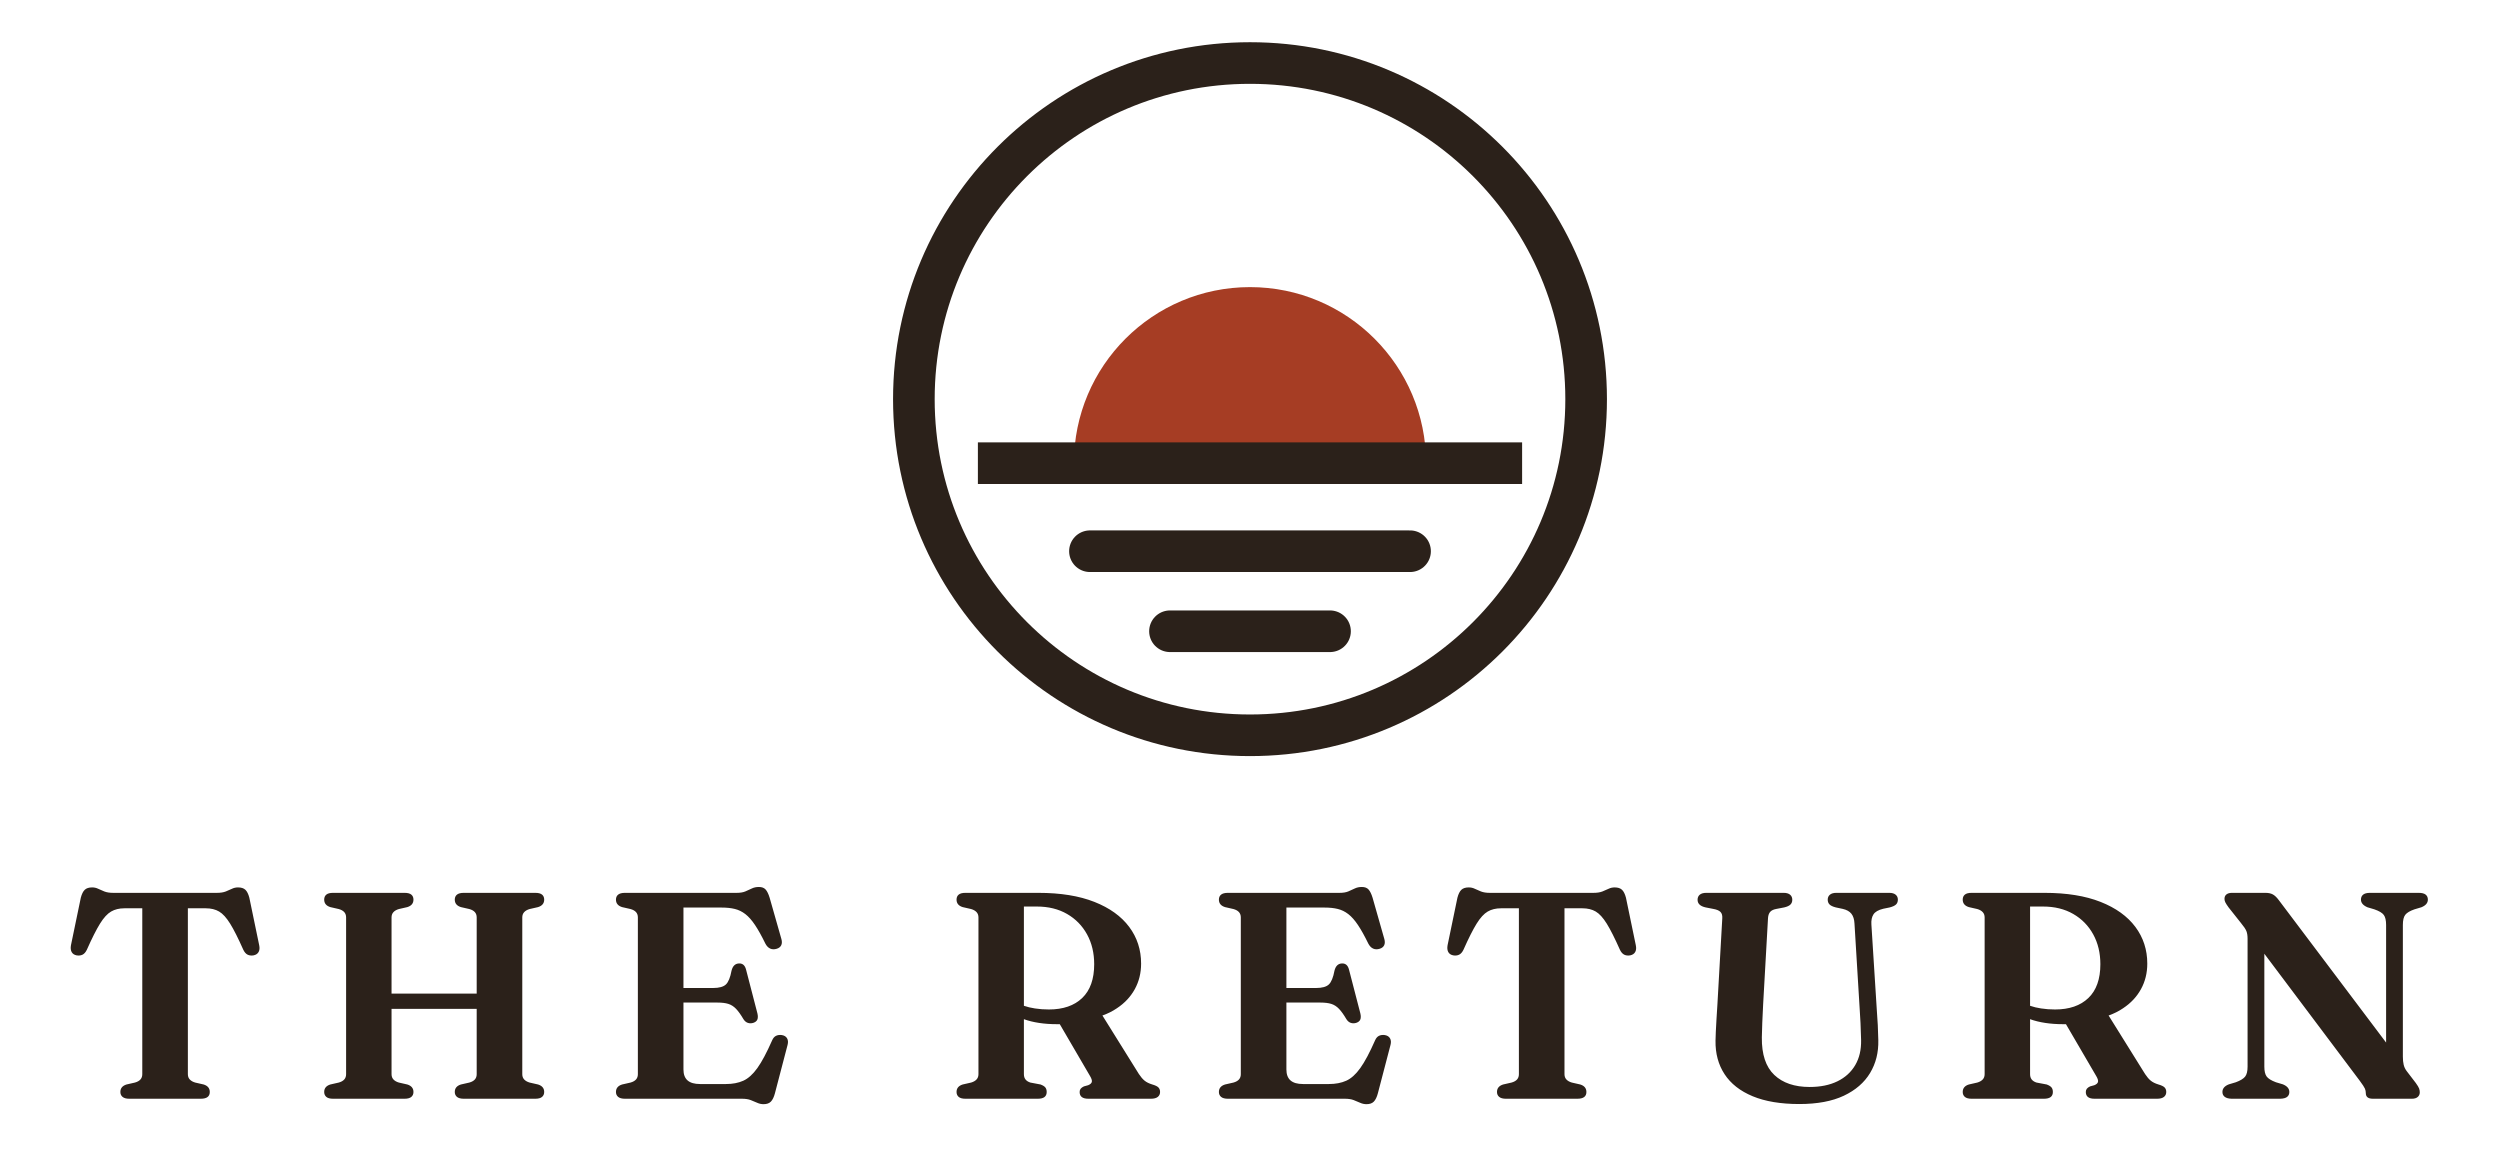
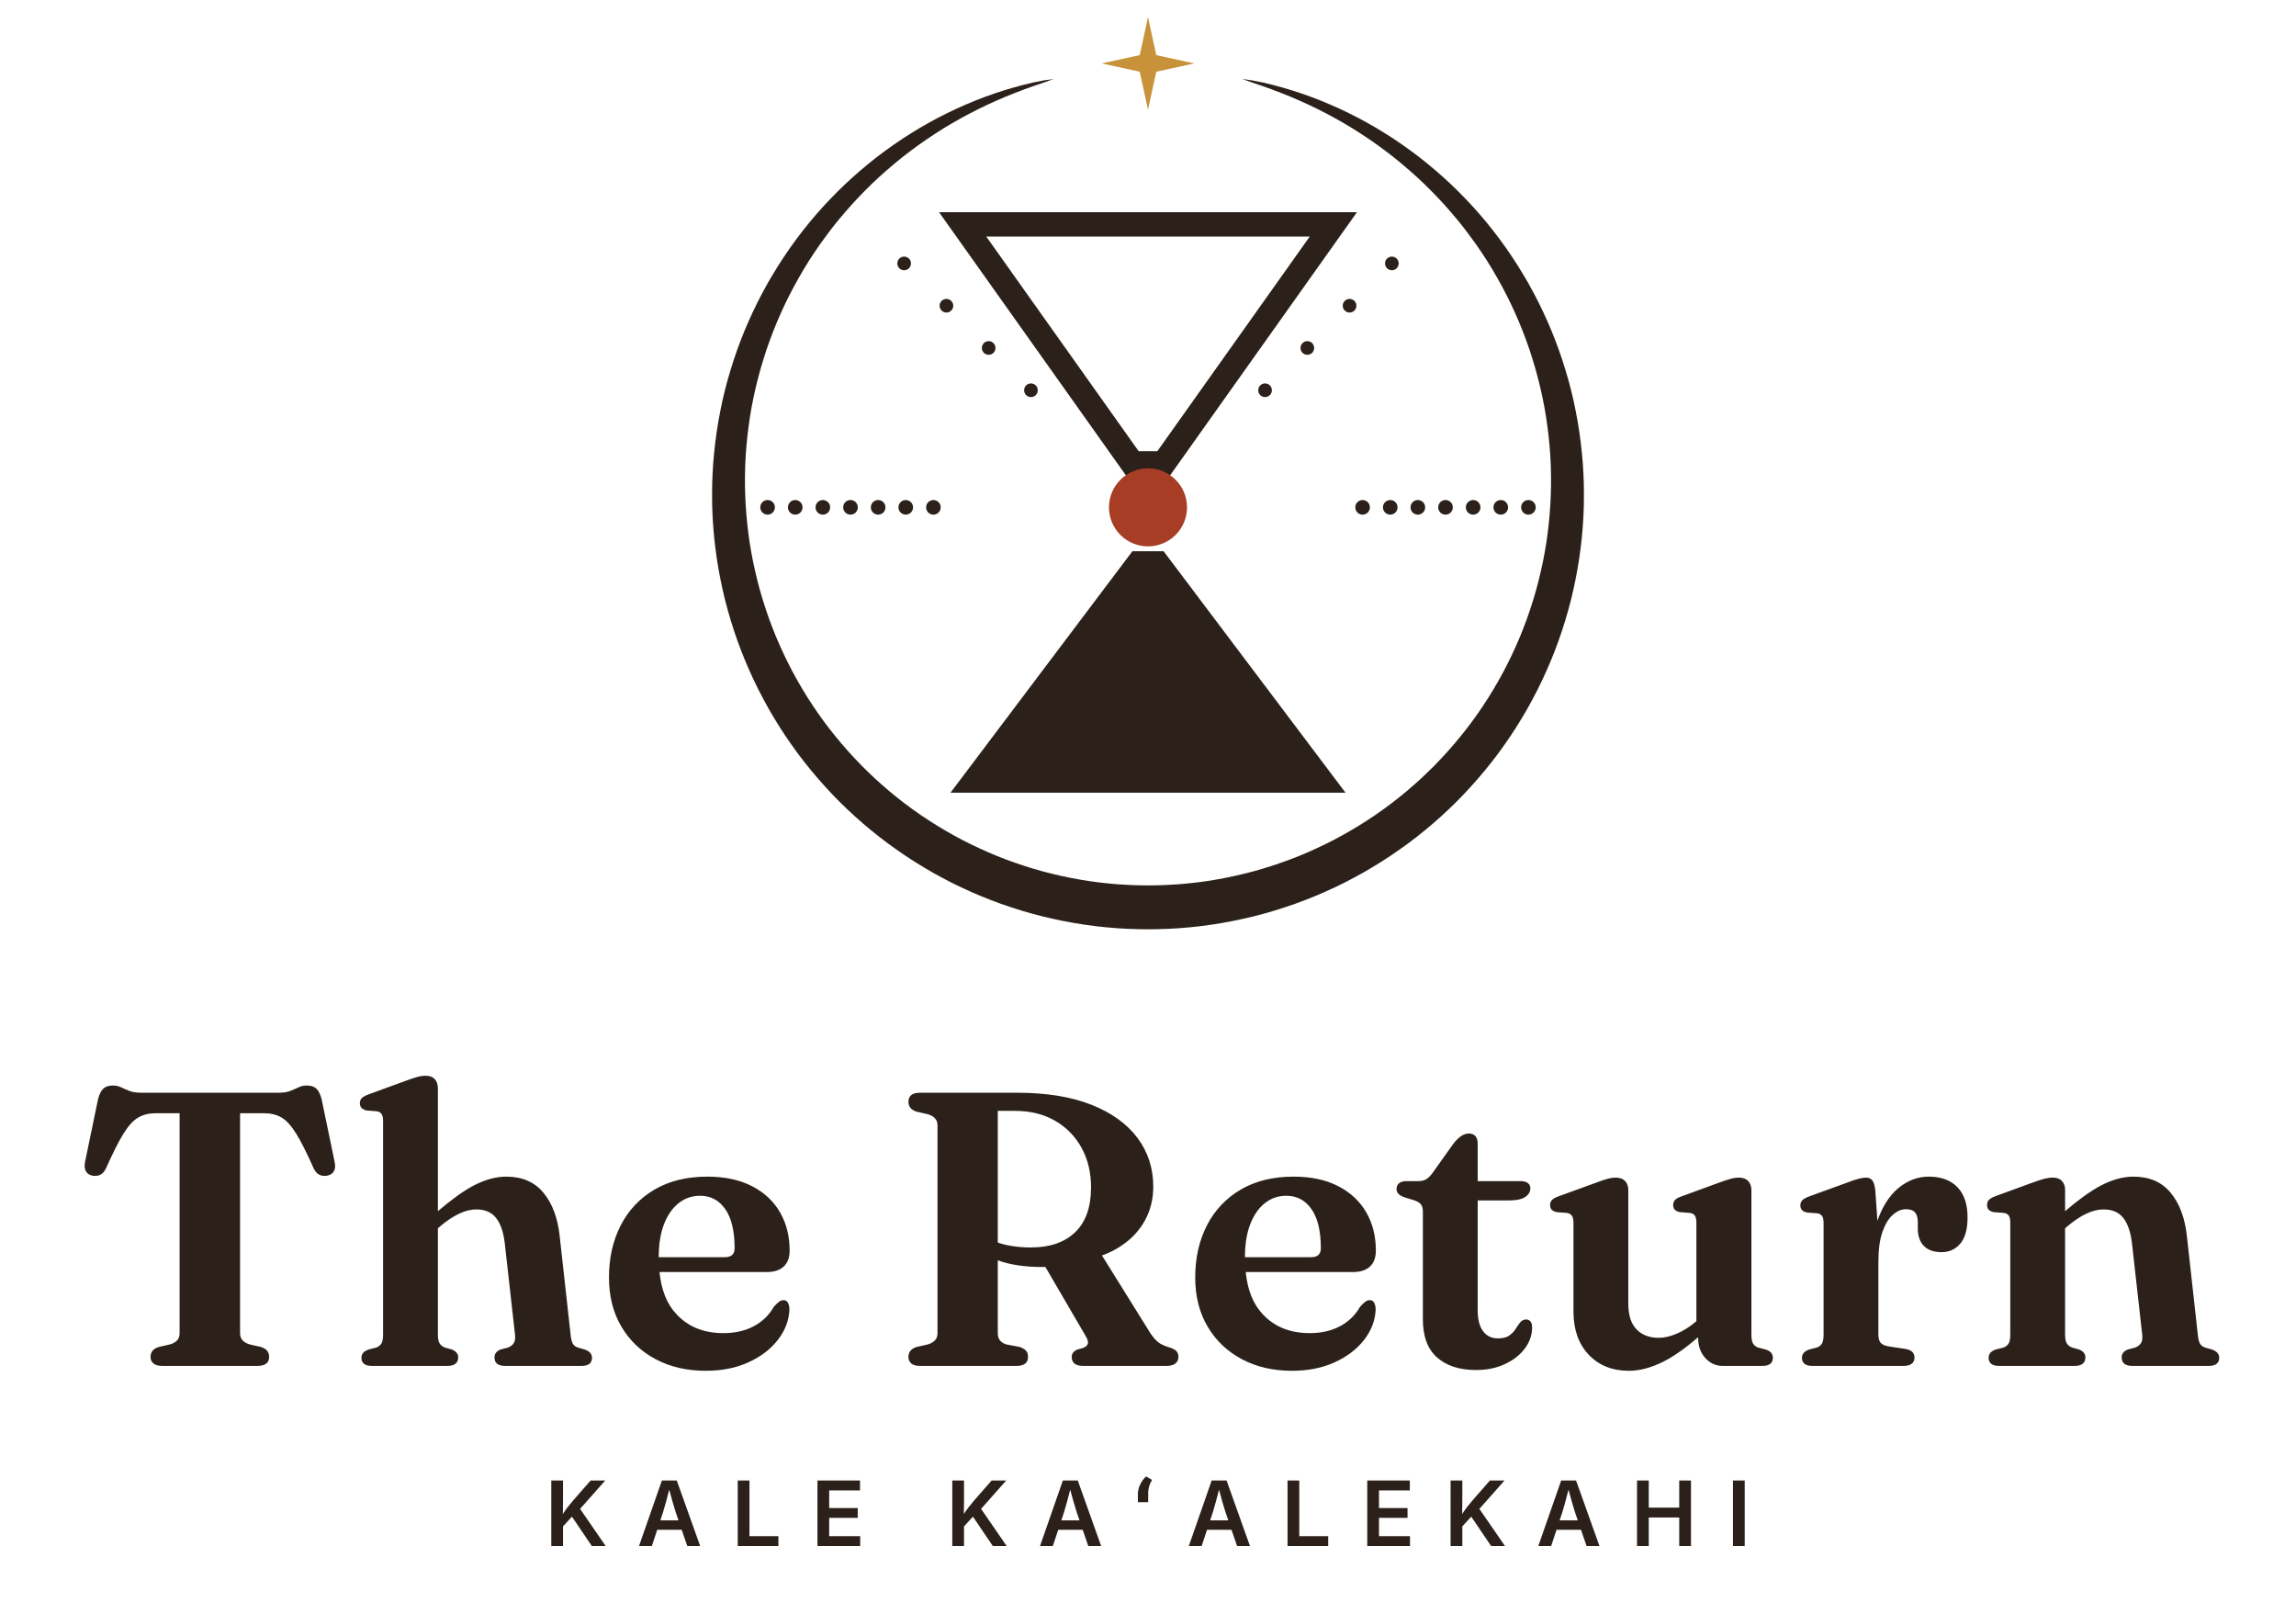
- <svg xmlns="http://www.w3.org/2000/svg" width="476" height="221" viewBox="0 0 476 221">
-   <circle cx="238.0" cy="76" r="64" fill="none" stroke="#2B211A" stroke-width="7.924" />
-   <path d="M204.476 88.19 A33.524 33.524 0 0 1 271.524 88.19 Z" fill="#A63D24" />
-   <line x1="186.19" y1="88.19" x2="289.81" y2="88.19" stroke="#2B211A" stroke-width="7.924" />
-   <line x1="207.524" y1="104.952" x2="268.476" y2="104.952" stroke="#2B211A" stroke-width="7.924" stroke-linecap="round" />
-   <line x1="222.762" y1="120.19" x2="253.238" y2="120.19" stroke="#2B211A" stroke-width="7.924" stroke-linecap="round" />
-   <path transform="translate(11.886,209.2)" d="M9.688 -39.2H29.4Q30.436 -39.2 31.108 -39.466Q31.78 -39.732 32.298 -39.984Q32.816 -40.236 33.432 -40.236Q34.356 -40.236 34.832 -39.788Q35.308 -39.34 35.588 -38.276L37.464 -29.232Q37.632 -28.448 37.352 -27.944Q37.072 -27.44 36.4 -27.3Q35.756 -27.188 35.266 -27.426Q34.776 -27.664 34.44 -28.364Q32.984 -31.64 31.934 -33.334Q30.884 -35.028 29.834 -35.644Q28.784 -36.26 27.3 -36.26H23.884V-4.676Q23.884 -4.06 24.248 -3.668Q24.612 -3.276 25.284 -3.08L26.88 -2.716Q28.056 -2.352 28.056 -1.288Q28.056 0.0 26.348 0.0H12.712Q11.872 0.0 11.452 -0.35Q11.032 -0.7 11.032 -1.288Q11.032 -2.352 12.208 -2.716L13.804 -3.08Q14.504 -3.276 14.854 -3.668Q15.204 -4.06 15.204 -4.676V-36.26H11.788Q10.332 -36.26 9.268 -35.644Q8.204 -35.028 7.154 -33.334Q6.104 -31.64 4.648 -28.364Q4.312 -27.664 3.822 -27.426Q3.332 -27.188 2.688 -27.3Q2.016 -27.44 1.75 -27.944Q1.484 -28.448 1.624 -29.232L3.5 -38.276Q3.78 -39.34 4.256 -39.788Q4.732 -40.236 5.656 -40.236Q6.272 -40.236 6.79 -39.984Q7.308 -39.732 7.98 -39.466Q8.652 -39.2 9.688 -39.2Z M62.664 -4.676Q62.664 -4.06 63.028 -3.668Q63.392 -3.276 64.064 -3.08L65.66 -2.716Q66.836 -2.352 66.836 -1.288Q66.836 -0.7 66.43 -0.35Q66.024 0.0 65.156 0.0H51.52Q50.652 0.0 50.246 -0.35Q49.84 -0.7 49.84 -1.288Q49.84 -2.352 51.016 -2.716L52.612 -3.08Q53.312 -3.276 53.662 -3.668Q54.012 -4.06 54.012 -4.676V-34.524Q54.012 -35.14 53.662 -35.532Q53.312 -35.924 52.612 -36.12L51.016 -36.484Q49.84 -36.848 49.84 -37.912Q49.84 -38.528 50.246 -38.864Q50.652 -39.2 51.52 -39.2H65.156Q66.024 -39.2 66.43 -38.864Q66.836 -38.528 66.836 -37.912Q66.836 -36.848 65.66 -36.484L64.064 -36.12Q63.392 -35.924 63.028 -35.532Q62.664 -35.14 62.664 -34.524V-20.02H78.876V-34.524Q78.876 -35.14 78.526 -35.532Q78.176 -35.924 77.476 -36.12L75.88 -36.484Q74.704 -36.848 74.704 -37.912Q74.704 -38.528 75.124 -38.864Q75.544 -39.2 76.412 -39.2H90.048Q90.916 -39.2 91.322 -38.864Q91.728 -38.528 91.728 -37.912Q91.728 -36.848 90.552 -36.484L88.956 -36.12Q88.284 -35.924 87.92 -35.532Q87.556 -35.14 87.556 -34.524V-4.676Q87.556 -4.06 87.92 -3.668Q88.284 -3.276 88.956 -3.08L90.552 -2.716Q91.728 -2.352 91.728 -1.288Q91.728 -0.7 91.322 -0.35Q90.916 0.0 90.048 0.0H76.412Q75.544 0.0 75.124 -0.35Q74.704 -0.7 74.704 -1.288Q74.704 -2.352 75.88 -2.716L77.476 -3.08Q78.176 -3.276 78.526 -3.668Q78.876 -4.06 78.876 -4.676V-17.108H62.664Z M105.392 -37.912Q105.392 -38.528 105.812 -38.864Q106.232 -39.2 107.1 -39.2H128.38Q129.388 -39.2 130.046 -39.48Q130.704 -39.76 131.278 -40.04Q131.852 -40.32 132.608 -40.32Q133.448 -40.32 133.882 -39.844Q134.316 -39.368 134.652 -38.276L136.892 -30.408Q137.088 -29.708 136.864 -29.232Q136.64 -28.756 136.024 -28.56Q135.324 -28.336 134.764 -28.588Q134.204 -28.84 133.84 -29.54Q132.776 -31.724 131.866 -33.082Q130.956 -34.44 130.032 -35.154Q129.108 -35.868 128.03 -36.134Q126.952 -36.4 125.524 -36.4H118.244V-21.084H123.872Q125.608 -21.084 126.322 -21.756Q127.036 -22.428 127.4 -24.388Q127.568 -25.06 127.918 -25.396Q128.268 -25.732 128.8 -25.76Q129.864 -25.816 130.172 -24.556L132.328 -16.24Q132.496 -15.512 132.314 -15.078Q132.132 -14.644 131.544 -14.448Q130.984 -14.28 130.494 -14.448Q130.004 -14.616 129.668 -15.148Q128.912 -16.436 128.254 -17.122Q127.596 -17.808 126.784 -18.06Q125.972 -18.312 124.712 -18.312H118.244V-5.572Q118.244 -4.172 119.028 -3.486Q119.812 -2.8 121.408 -2.8H126.336Q128.24 -2.8 129.64 -3.43Q131.04 -4.06 132.314 -5.838Q133.588 -7.616 135.128 -11.116Q135.408 -11.76 135.884 -11.984Q136.36 -12.208 136.976 -12.124Q137.676 -12.012 137.97 -11.508Q138.264 -11.004 138.068 -10.248L135.66 -1.036Q135.38 0.028 134.904 0.532Q134.428 1.036 133.504 1.036Q132.86 1.036 132.286 0.77Q131.712 0.504 131.04 0.252Q130.368 0.0 129.388 0.0H107.1Q106.232 0.0 105.812 -0.35Q105.392 -0.7 105.392 -1.288Q105.392 -2.352 106.568 -2.716L108.164 -3.08Q108.864 -3.276 109.214 -3.668Q109.564 -4.06 109.564 -4.676V-34.524Q109.564 -35.14 109.214 -35.532Q108.864 -35.924 108.164 -36.12L106.568 -36.484Q105.392 -36.848 105.392 -37.912Z  M205.38 -25.732Q205.38 -23.044 204.176 -20.86Q202.972 -18.676 200.76 -17.22Q199.528 -16.38 198.016 -15.848L204.96 -4.704Q205.492 -3.892 206.038 -3.444Q206.584 -2.996 207.508 -2.716Q208.376 -2.464 208.684 -2.142Q208.992 -1.82 208.992 -1.288Q208.992 -0.7 208.558 -0.35Q208.124 0.0 207.256 0.0H195.328Q193.676 0.0 193.676 -1.288Q193.676 -1.652 193.872 -1.904Q194.068 -2.156 194.488 -2.352L195.3 -2.576Q195.916 -2.828 196 -3.22Q196.084 -3.612 195.664 -4.312L189.896 -14.196Q189.588 -14.196 189.28 -14.196Q187.544 -14.196 185.962 -14.434Q184.38 -14.672 183.064 -15.148V-4.676Q183.064 -4.06 183.372 -3.668Q183.68 -3.276 184.296 -3.08L186.228 -2.716Q186.9 -2.464 187.152 -2.142Q187.404 -1.82 187.404 -1.288Q187.404 0.0 185.724 0.0H171.92Q171.052 0.0 170.646 -0.35Q170.24 -0.7 170.24 -1.288Q170.24 -2.352 171.416 -2.716L173.012 -3.08Q173.684 -3.276 174.048 -3.668Q174.412 -4.06 174.412 -4.676V-34.524Q174.412 -35.14 174.048 -35.532Q173.684 -35.924 173.012 -36.12L171.416 -36.484Q170.24 -36.848 170.24 -37.912Q170.24 -38.528 170.646 -38.864Q171.052 -39.2 171.92 -39.2H185.836Q192.136 -39.2 196.49 -37.478Q200.844 -35.756 203.112 -32.718Q205.38 -29.68 205.38 -25.732ZM183.064 -17.696Q184.044 -17.36 185.164 -17.192Q186.424 -16.996 187.824 -16.996Q191.884 -16.996 194.166 -19.18Q196.448 -21.364 196.448 -25.62Q196.448 -28.812 195.09 -31.29Q193.732 -33.768 191.282 -35.182Q188.832 -36.596 185.528 -36.596H183.064Z M220.192 -37.912Q220.192 -38.528 220.612 -38.864Q221.032 -39.2 221.9 -39.2H243.18Q244.188 -39.2 244.846 -39.48Q245.504 -39.76 246.078 -40.04Q246.652 -40.32 247.408 -40.32Q248.248 -40.32 248.682 -39.844Q249.116 -39.368 249.452 -38.276L251.692 -30.408Q251.888 -29.708 251.664 -29.232Q251.44 -28.756 250.824 -28.56Q250.124 -28.336 249.564 -28.588Q249.004 -28.84 248.64 -29.54Q247.576 -31.724 246.666 -33.082Q245.756 -34.44 244.832 -35.154Q243.908 -35.868 242.83 -36.134Q241.752 -36.4 240.324 -36.4H233.044V-21.084H238.672Q240.408 -21.084 241.122 -21.756Q241.836 -22.428 242.2 -24.388Q242.368 -25.06 242.718 -25.396Q243.068 -25.732 243.6 -25.76Q244.664 -25.816 244.972 -24.556L247.128 -16.24Q247.296 -15.512 247.114 -15.078Q246.932 -14.644 246.344 -14.448Q245.784 -14.28 245.294 -14.448Q244.804 -14.616 244.468 -15.148Q243.712 -16.436 243.054 -17.122Q242.396 -17.808 241.584 -18.06Q240.772 -18.312 239.512 -18.312H233.044V-5.572Q233.044 -4.172 233.828 -3.486Q234.612 -2.8 236.208 -2.8H241.136Q243.04 -2.8 244.44 -3.43Q245.84 -4.06 247.114 -5.838Q248.388 -7.616 249.928 -11.116Q250.208 -11.76 250.684 -11.984Q251.16 -12.208 251.776 -12.124Q252.476 -12.012 252.77 -11.508Q253.064 -11.004 252.868 -10.248L250.46 -1.036Q250.18 0.028 249.704 0.532Q249.228 1.036 248.304 1.036Q247.66 1.036 247.086 0.77Q246.512 0.504 245.84 0.252Q245.168 0.0 244.188 0.0H221.9Q221.032 0.0 220.612 -0.35Q220.192 -0.7 220.192 -1.288Q220.192 -2.352 221.368 -2.716L222.964 -3.08Q223.664 -3.276 224.014 -3.668Q224.364 -4.06 224.364 -4.676V-34.524Q224.364 -35.14 224.014 -35.532Q223.664 -35.924 222.964 -36.12L221.368 -36.484Q220.192 -36.848 220.192 -37.912Z M271.796 -39.2H291.508Q292.544 -39.2 293.216 -39.466Q293.888 -39.732 294.406 -39.984Q294.924 -40.236 295.54 -40.236Q296.464 -40.236 296.94 -39.788Q297.416 -39.34 297.696 -38.276L299.572 -29.232Q299.74 -28.448 299.46 -27.944Q299.18 -27.44 298.508 -27.3Q297.864 -27.188 297.374 -27.426Q296.884 -27.664 296.548 -28.364Q295.092 -31.64 294.042 -33.334Q292.992 -35.028 291.942 -35.644Q290.892 -36.26 289.408 -36.26H285.992V-4.676Q285.992 -4.06 286.356 -3.668Q286.72 -3.276 287.392 -3.08L288.988 -2.716Q290.164 -2.352 290.164 -1.288Q290.164 0.0 288.456 0.0H274.82Q273.98 0.0 273.56 -0.35Q273.14 -0.7 273.14 -1.288Q273.14 -2.352 274.316 -2.716L275.912 -3.08Q276.612 -3.276 276.962 -3.668Q277.312 -4.06 277.312 -4.676V-36.26H273.896Q272.44 -36.26 271.376 -35.644Q270.312 -35.028 269.262 -33.334Q268.212 -31.64 266.756 -28.364Q266.42 -27.664 265.93 -27.426Q265.44 -27.188 264.796 -27.3Q264.124 -27.44 263.858 -27.944Q263.592 -28.448 263.732 -29.232L265.608 -38.276Q265.888 -39.34 266.364 -39.788Q266.84 -40.236 267.764 -40.236Q268.38 -40.236 268.898 -39.984Q269.416 -39.732 270.088 -39.466Q270.76 -39.2 271.796 -39.2Z M342.216 -16.772 341.208 -33.348Q341.152 -34.552 340.62 -35.224Q340.088 -35.896 338.968 -36.148L337.652 -36.428Q336.784 -36.652 336.448 -37.002Q336.112 -37.352 336.112 -37.912Q336.112 -38.5 336.532 -38.85Q336.952 -39.2 337.736 -39.2H347.844Q348.628 -39.2 349.048 -38.85Q349.468 -38.5 349.468 -37.912Q349.468 -37.324 349.118 -36.988Q348.768 -36.652 347.928 -36.428L346.696 -36.176Q345.296 -35.84 344.82 -35.098Q344.344 -34.356 344.428 -33.152L345.464 -16.8Q345.576 -15.372 345.646 -14.0Q345.716 -12.628 345.744 -11.144Q345.828 -7.644 344.176 -4.9Q342.524 -2.156 339.178 -0.574Q335.832 1.008 330.708 1.008Q325.388 1.008 321.818 -0.476Q318.248 -1.96 316.47 -4.676Q314.692 -7.392 314.748 -11.06Q314.748 -11.732 314.804 -12.74Q314.86 -13.748 314.93 -15.078Q315 -16.408 315.112 -18.004L316.036 -34.356Q316.092 -35.168 315.686 -35.574Q315.28 -35.98 314.3 -36.148L312.872 -36.428Q311.332 -36.764 311.332 -37.884Q311.332 -38.5 311.752 -38.85Q312.172 -39.2 312.984 -39.2H327.74Q328.524 -39.2 328.944 -38.85Q329.364 -38.5 329.364 -37.884Q329.364 -37.324 329.014 -36.974Q328.664 -36.624 327.824 -36.428L326.368 -36.148Q325.556 -36.008 325.178 -35.602Q324.8 -35.196 324.744 -34.412L323.82 -18.032Q323.708 -16.1 323.652 -14.504Q323.596 -12.908 323.568 -11.676Q323.512 -6.832 325.934 -4.536Q328.356 -2.24 332.668 -2.24Q335.748 -2.24 337.96 -3.318Q340.172 -4.396 341.348 -6.398Q342.524 -8.4 342.468 -11.172Q342.412 -13.104 342.356 -14.392Q342.3 -15.68 342.216 -16.772Z M396.956 -25.732Q396.956 -23.044 395.752 -20.86Q394.548 -18.676 392.336 -17.22Q391.104 -16.38 389.592 -15.848L396.536 -4.704Q397.068 -3.892 397.614 -3.444Q398.16 -2.996 399.084 -2.716Q399.952 -2.464 400.26 -2.142Q400.568 -1.82 400.568 -1.288Q400.568 -0.7 400.134 -0.35Q399.7 0.0 398.832 0.0H386.904Q385.252 0.0 385.252 -1.288Q385.252 -1.652 385.448 -1.904Q385.644 -2.156 386.064 -2.352L386.876 -2.576Q387.492 -2.828 387.576 -3.22Q387.66 -3.612 387.24 -4.312L381.472 -14.196Q381.164 -14.196 380.856 -14.196Q379.12 -14.196 377.538 -14.434Q375.956 -14.672 374.64 -15.148V-4.676Q374.64 -4.06 374.948 -3.668Q375.256 -3.276 375.872 -3.08L377.804 -2.716Q378.476 -2.464 378.728 -2.142Q378.98 -1.82 378.98 -1.288Q378.98 0.0 377.3 0.0H363.496Q362.628 0.0 362.222 -0.35Q361.816 -0.7 361.816 -1.288Q361.816 -2.352 362.992 -2.716L364.588 -3.08Q365.26 -3.276 365.624 -3.668Q365.988 -4.06 365.988 -4.676V-34.524Q365.988 -35.14 365.624 -35.532Q365.26 -35.924 364.588 -36.12L362.992 -36.484Q361.816 -36.848 361.816 -37.912Q361.816 -38.528 362.222 -38.864Q362.628 -39.2 363.496 -39.2H377.412Q383.712 -39.2 388.066 -37.478Q392.42 -35.756 394.688 -32.718Q396.956 -29.68 396.956 -25.732ZM374.64 -17.696Q375.62 -17.36 376.74 -17.192Q378 -16.996 379.4 -16.996Q383.46 -16.996 385.742 -19.18Q388.024 -21.364 388.024 -25.62Q388.024 -28.812 386.666 -31.29Q385.308 -33.768 382.858 -35.182Q380.408 -36.596 377.104 -36.596H374.64Z M424.004 -1.288Q424.004 -0.7 423.598 -0.364Q423.192 -0.028 422.296 0.0H413Q412.132 -0.028 411.698 -0.364Q411.264 -0.7 411.264 -1.288Q411.264 -2.268 412.496 -2.744L413.812 -3.136Q415.1 -3.612 415.576 -4.2Q416.052 -4.788 416.052 -6.104V-30.464Q416.052 -31.36 415.828 -31.92Q415.604 -32.48 414.792 -33.46L412.44 -36.428Q411.992 -37.044 411.824 -37.38Q411.656 -37.716 411.656 -38.052Q411.656 -38.612 412.034 -38.906Q412.412 -39.2 413.056 -39.2H419.468Q420.308 -39.2 420.854 -38.906Q421.4 -38.612 421.988 -37.828L442.428 -10.696V-33.096Q442.428 -34.384 441.994 -34.986Q441.56 -35.588 440.188 -36.064L438.872 -36.456Q437.64 -36.988 437.64 -37.912Q437.64 -38.528 438.06 -38.864Q438.48 -39.2 439.348 -39.2H448.644Q449.54 -39.2 449.96 -38.864Q450.38 -38.528 450.38 -37.912Q450.38 -36.96 449.148 -36.456L447.832 -36.064Q446.544 -35.616 446.082 -35.028Q445.62 -34.44 445.62 -33.096V-8.008Q445.62 -7.112 445.774 -6.468Q445.928 -5.824 446.348 -5.264L448.084 -2.996Q448.588 -2.296 448.714 -1.946Q448.84 -1.596 448.84 -1.232Q448.84 -0.672 448.448 -0.336Q448.056 0.0 447.356 0.0H439.908Q438.564 0.0 438.564 -1.064Q438.564 -1.512 438.396 -1.918Q438.228 -2.324 437.416 -3.416L419.244 -27.608V-6.104Q419.244 -4.844 419.678 -4.242Q420.112 -3.64 421.456 -3.136L422.772 -2.744Q424.004 -2.24 424.004 -1.288Z" fill="#2B211A" />
+ <svg xmlns="http://www.w3.org/2000/svg" width="612" height="430" viewBox="0 0 612 430">
+   <g transform="translate(176.0,0) scale(1.3)">
+     <circle cx="22.00" cy="104.00" r="1.5" fill="#2B211A" />
+     <circle cx="27.67" cy="104.00" r="1.5" fill="#2B211A" />
+     <circle cx="33.33" cy="104.00" r="1.5" fill="#2B211A" />
+     <circle cx="39.00" cy="104.00" r="1.5" fill="#2B211A" />
+     <circle cx="44.67" cy="104.00" r="1.5" fill="#2B211A" />
+     <circle cx="50.33" cy="104.00" r="1.5" fill="#2B211A" />
+     <circle cx="56.00" cy="104.00" r="1.5" fill="#2B211A" />
+     <circle cx="144.00" cy="104.00" r="1.5" fill="#2B211A" />
+     <circle cx="149.67" cy="104.00" r="1.5" fill="#2B211A" />
+     <circle cx="155.33" cy="104.00" r="1.5" fill="#2B211A" />
+     <circle cx="161.00" cy="104.00" r="1.5" fill="#2B211A" />
+     <circle cx="166.67" cy="104.00" r="1.5" fill="#2B211A" />
+     <circle cx="172.33" cy="104.00" r="1.5" fill="#2B211A" />
+     <circle cx="178.00" cy="104.00" r="1.5" fill="#2B211A" />
+     <circle cx="50.00" cy="54.00" r="1.4" fill="#2B211A" />
+     <circle cx="58.67" cy="62.67" r="1.4" fill="#2B211A" />
+     <circle cx="67.33" cy="71.33" r="1.4" fill="#2B211A" />
+     <circle cx="76.00" cy="80.00" r="1.4" fill="#2B211A" />
+     <circle cx="150.00" cy="54.00" r="1.4" fill="#2B211A" />
+     <circle cx="141.33" cy="62.67" r="1.4" fill="#2B211A" />
+     <circle cx="132.67" cy="71.33" r="1.4" fill="#2B211A" />
+     <circle cx="124.00" cy="80.00" r="1.4" fill="#2B211A" />
+     <path d="M119.35,16.20 L121.43,16.49 L123.49,16.90 L125.53,17.39 L127.56,17.94 L129.58,18.54 L131.59,19.20 L133.57,19.91 L135.54,20.67 L137.49,21.49 L139.42,22.35 L141.33,23.27 L143.22,24.23 L145.08,25.24 L146.92,26.30 L148.73,27.41 L150.52,28.56 L152.28,29.76 L154.01,31.00 L155.71,32.28 L157.37,33.61 L159.01,34.98 L160.61,36.39 L162.18,37.84 L163.71,39.33 L165.21,40.86 L166.67,42.42 L168.09,44.02 L169.47,45.66 L170.81,47.33 L172.11,49.04 L173.37,50.78 L174.58,52.55 L175.75,54.35 L176.88,56.18 L177.97,58.03 L179.00,59.92 L180.00,61.83 L180.94,63.77 L181.84,65.72 L182.69,67.71 L183.49,69.71 L184.24,71.73 L184.94,73.77 L185.59,75.83 L186.20,77.91 L186.75,80.00 L187.25,82.10 L187.69,84.22 L188.09,86.35 L188.43,88.49 L188.72,90.64 L188.96,92.79 L189.15,94.95 L189.28,97.12 L189.36,99.29 L189.38,101.46 L189.36,103.63 L189.28,105.80 L189.14,107.97 L188.96,110.14 L188.71,112.30 L188.42,114.45 L188.07,116.60 L187.67,118.74 L187.22,120.87 L186.72,122.99 L186.16,125.10 L185.55,127.19 L184.89,129.27 L184.18,131.34 L183.42,133.38 L182.61,135.41 L181.75,137.41 L180.84,139.40 L179.88,141.36 L178.87,143.30 L177.82,145.22 L176.72,147.10 L175.57,148.97 L174.38,150.80 L173.14,152.60 L171.86,154.38 L170.53,156.12 L169.16,157.83 L167.75,159.50 L166.30,161.14 L164.81,162.75 L163.28,164.32 L161.71,165.85 L160.10,167.34 L158.46,168.79 L156.78,170.20 L155.07,171.57 L153.32,172.90 L151.54,174.18 L149.73,175.42 L147.89,176.62 L146.02,177.77 L144.13,178.88 L142.20,179.93 L140.26,180.95 L138.28,181.91 L136.28,182.82 L134.27,183.69 L132.23,184.50 L130.17,185.27 L128.09,185.98 L125.99,186.65 L123.88,187.26 L121.76,187.82 L119.62,188.32 L117.47,188.78 L115.31,189.18 L113.14,189.53 L110.96,189.83 L108.78,190.07 L106.59,190.26 L104.39,190.39 L102.20,190.47 L100.00,190.50 L97.80,190.47 L95.61,190.39 L93.41,190.26 L91.22,190.07 L89.04,189.83 L86.86,189.53 L84.69,189.18 L82.53,188.78 L80.38,188.32 L78.24,187.82 L76.12,187.26 L74.01,186.65 L71.91,185.98 L69.83,185.27 L67.77,184.50 L65.73,183.69 L63.72,182.82 L61.72,181.91 L59.74,180.95 L57.80,179.93 L55.87,178.88 L53.98,177.77 L52.11,176.62 L50.27,175.42 L48.46,174.18 L46.68,172.90 L44.93,171.57 L43.22,170.20 L41.54,168.79 L39.90,167.34 L38.29,165.85 L36.72,164.32 L35.19,162.75 L33.70,161.14 L32.25,159.50 L30.84,157.83 L29.47,156.12 L28.14,154.38 L26.86,152.60 L25.62,150.80 L24.43,148.97 L23.28,147.10 L22.18,145.22 L21.13,143.30 L20.12,141.36 L19.16,139.40 L18.25,137.41 L17.39,135.41 L16.58,133.38 L15.82,131.34 L15.11,129.27 L14.45,127.19 L13.84,125.10 L13.28,122.99 L12.78,120.87 L12.33,118.74 L11.93,116.60 L11.58,114.45 L11.29,112.30 L11.04,110.14 L10.86,107.97 L10.72,105.80 L10.64,103.63 L10.62,101.46 L10.64,99.29 L10.72,97.12 L10.85,94.95 L11.04,92.79 L11.28,90.64 L11.57,88.49 L11.91,86.35 L12.31,84.22 L12.75,82.10 L13.25,80.00 L13.80,77.91 L14.41,75.83 L15.06,73.77 L15.76,71.73 L16.51,69.71 L17.31,67.71 L18.16,65.72 L19.06,63.77 L20.00,61.83 L21.00,59.92 L22.03,58.03 L23.12,56.18 L24.25,54.35 L25.42,52.55 L26.63,50.78 L27.89,49.04 L29.19,47.33 L30.53,45.66 L31.91,44.02 L33.33,42.42 L34.79,40.86 L36.29,39.33 L37.82,37.84 L39.39,36.39 L40.99,34.98 L42.63,33.61 L44.29,32.28 L45.99,31.00 L47.72,29.76 L49.48,28.56 L51.27,27.41 L53.08,26.30 L54.92,25.24 L56.78,24.23 L58.67,23.27 L60.58,22.35 L62.51,21.49 L64.46,20.67 L66.43,19.91 L68.41,19.20 L70.42,18.54 L72.44,17.94 L74.47,17.39 L76.51,16.90 L78.57,16.49 L80.65,16.20 L80.65,16.20 L78.68,16.91 L76.70,17.58 L74.74,18.28 L72.80,19.02 L70.87,19.79 L68.97,20.61 L67.08,21.46 L65.22,22.36 L63.38,23.30 L61.56,24.28 L59.77,25.30 L58.00,26.36 L56.26,27.47 L54.55,28.61 L52.86,29.79 L51.21,31.01 L49.59,32.26 L48.00,33.56 L46.44,34.89 L44.91,36.25 L43.42,37.65 L41.96,39.09 L40.54,40.56 L39.15,42.06 L37.81,43.59 L36.49,45.15 L35.22,46.74 L33.99,48.37 L32.80,50.01 L31.64,51.69 L30.53,53.39 L29.46,55.12 L28.44,56.87 L27.45,58.65 L26.51,60.44 L25.61,62.26 L24.76,64.10 L23.95,65.96 L23.19,67.83 L22.47,69.72 L21.80,71.63 L21.18,73.55 L20.60,75.48 L20.07,77.43 L19.58,79.39 L19.14,81.36 L18.75,83.33 L18.41,85.32 L18.12,87.31 L17.87,89.31 L17.67,91.31 L17.52,93.32 L17.42,95.32 L17.37,97.33 L17.36,99.34 L17.41,101.35 L17.50,103.35 L17.64,105.35 L17.83,107.35 L18.06,109.34 L18.34,111.32 L18.67,113.29 L19.05,115.26 L19.48,117.21 L19.95,119.16 L20.46,121.09 L21.03,123.01 L21.64,124.91 L22.29,126.80 L22.99,128.67 L23.73,130.52 L24.52,132.35 L25.35,134.16 L26.23,135.96 L27.14,137.73 L28.10,139.47 L29.10,141.20 L30.14,142.89 L31.22,144.56 L32.34,146.21 L33.50,147.83 L34.70,149.42 L35.94,150.97 L37.21,152.50 L38.52,154.00 L39.86,155.46 L41.24,156.90 L42.65,158.29 L44.09,159.66 L45.57,160.98 L47.08,162.28 L48.61,163.53 L50.18,164.75 L51.78,165.93 L53.40,167.07 L55.05,168.17 L56.73,169.23 L58.43,170.25 L60.15,171.23 L61.90,172.17 L63.67,173.06 L65.46,173.91 L67.26,174.72 L69.09,175.49 L70.94,176.21 L72.80,176.88 L74.68,177.51 L76.57,178.10 L78.47,178.64 L80.39,179.13 L82.32,179.58 L84.26,179.98 L86.21,180.34 L88.16,180.65 L90.13,180.91 L92.09,181.12 L94.07,181.29 L96.04,181.40 L98.02,181.48 L100.00,181.50 L101.98,181.48 L103.96,181.40 L105.93,181.29 L107.91,181.12 L109.87,180.91 L111.84,180.65 L113.79,180.34 L115.74,179.98 L117.68,179.58 L119.61,179.13 L121.53,178.64 L123.43,178.10 L125.32,177.51 L127.20,176.88 L129.06,176.21 L130.91,175.49 L132.74,174.72 L134.54,173.91 L136.33,173.06 L138.10,172.17 L139.85,171.23 L141.57,170.25 L143.27,169.23 L144.95,168.17 L146.60,167.07 L148.22,165.93 L149.82,164.75 L151.39,163.53 L152.92,162.28 L154.43,160.98 L155.91,159.66 L157.35,158.29 L158.76,156.90 L160.14,155.46 L161.48,154.00 L162.79,152.50 L164.06,150.97 L165.30,149.42 L166.50,147.83 L167.66,146.21 L168.78,144.56 L169.86,142.89 L170.90,141.20 L171.90,139.47 L172.86,137.73 L173.77,135.96 L174.65,134.16 L175.48,132.35 L176.27,130.52 L177.01,128.67 L177.71,126.80 L178.36,124.91 L178.97,123.01 L179.54,121.09 L180.05,119.16 L180.52,117.21 L180.95,115.26 L181.33,113.29 L181.66,111.32 L181.94,109.34 L182.17,107.35 L182.36,105.35 L182.50,103.35 L182.59,101.35 L182.64,99.34 L182.63,97.33 L182.58,95.32 L182.48,93.32 L182.33,91.31 L182.13,89.31 L181.88,87.31 L181.59,85.32 L181.25,83.33 L180.86,81.36 L180.42,79.39 L179.93,77.43 L179.40,75.48 L178.82,73.55 L178.20,71.63 L177.53,69.72 L176.81,67.83 L176.05,65.96 L175.24,64.10 L174.39,62.26 L173.49,60.44 L172.55,58.65 L171.56,56.87 L170.54,55.12 L169.47,53.39 L168.36,51.69 L167.20,50.01 L166.01,48.37 L164.78,46.74 L163.51,45.15 L162.19,43.59 L160.85,42.06 L159.46,40.56 L158.04,39.09 L156.58,37.65 L155.09,36.25 L153.56,34.89 L152.00,33.56 L150.41,32.26 L148.79,31.01 L147.14,29.79 L145.45,28.61 L143.74,27.47 L142.00,26.36 L140.23,25.30 L138.44,24.28 L136.62,23.30 L134.78,22.36 L132.92,21.46 L131.03,20.61 L129.13,19.79 L127.20,19.02 L125.26,18.28 L123.30,17.58 L121.32,16.91 L119.35,16.20 Z" fill="#2B211A" />
+     <path d="M100.00,3.50 L101.70,11.30 L109.50,13.00 L101.70,14.70 L100.00,22.50 L98.30,14.70 L90.50,13.00 L98.30,11.30 Z" fill="#C8923A" />
+     <path d="M62,46 L138,46 L103.2,95 L96.8,95 Z" fill="none" stroke="#2B211A" stroke-width="5" stroke-linejoin="miter" stroke-miterlimit="10" />
+     <path d="M96.8,113 L103.2,113 L140.5,162.5 L59.5,162.5 Z" fill="#2B211A" />
+     <circle cx="100" cy="104" r="8" fill="#A63D24" />
+   </g>
+   <path d="M37.628 291.2H74.236Q76.16 291.2 77.408 290.706Q78.656 290.212 79.618 289.744Q80.58 289.276 81.724 289.276Q83.44 289.276 84.324 290.108Q85.208 290.94 85.728 292.916L89.212 309.712Q89.524 311.168 89.004 312.104Q88.484 313.04 87.236 313.3Q86.04 313.508 85.13 313.066Q84.22 312.624 83.596 311.324Q80.892 305.24 78.942 302.094Q76.992 298.948 75.042 297.804Q73.092 296.66 70.336 296.66H63.992V355.316Q63.992 356.46 64.668 357.188Q65.344 357.916 66.592 358.28L69.556 358.956Q71.74 359.632 71.74 361.608Q71.74 364.0 68.568 364.0H43.244Q41.684 364.0 40.904 363.35Q40.124 362.7 40.124 361.608Q40.124 359.632 42.308 358.956L45.272 358.28Q46.572 357.916 47.222 357.188Q47.872 356.46 47.872 355.316V296.66H41.528Q38.824 296.66 36.848 297.804Q34.872 298.948 32.922 302.094Q30.972 305.24 28.268 311.324Q27.644 312.624 26.734 313.066Q25.824 313.508 24.628 313.3Q23.38 313.04 22.886 312.104Q22.392 311.168 22.652 309.712L26.136 292.916Q26.656 290.94 27.54 290.108Q28.424 289.276 30.14 289.276Q31.284 289.276 32.246 289.744Q33.208 290.212 34.456 290.706Q35.704 291.2 37.628 291.2ZM116.72 290.004V322.764Q122.076 318.188 126.028 316.056Q130.708 313.56 134.92 313.56Q141.316 313.56 144.852 317.85Q148.388 322.14 149.168 329.264L152.08 355.524Q152.236 357.24 152.652 358.02Q153.068 358.8 154.056 359.112L155.876 359.632Q156.864 359.996 157.332 360.542Q157.8 361.088 157.8 361.868Q157.8 362.856 157.124 363.428Q156.448 364.0 154.94 364.0H134.66Q131.8 364.0 131.8 361.712Q131.8 360.308 133.412 359.632L135.388 359.112Q136.376 358.748 136.922 357.968Q137.468 357.188 137.26 355.524L134.556 331.396Q134.036 326.872 132.242 324.584Q130.448 322.296 126.964 322.296Q124.78 322.296 122.362 323.44Q119.944 324.584 117.24 326.872L116.72 327.34V355.68Q116.72 357.292 117.188 358.02Q117.656 358.748 118.592 359.112L120.464 359.632Q122.128 360.308 122.128 361.712Q122.128 364.0 119.216 364.0H99.144Q97.688 364.0 97.012 363.428Q96.336 362.856 96.336 361.868Q96.336 361.088 96.778 360.542Q97.22 359.996 98.26 359.632L100.288 359.112Q101.224 358.748 101.666 358.02Q102.108 357.292 102.108 355.68V298.74Q102.108 297.44 101.718 296.868Q101.328 296.296 100.444 296.14L97.688 295.932Q96.752 295.672 96.336 295.204Q95.92 294.736 95.92 294.008Q95.92 293.176 96.414 292.656Q96.908 292.136 98.312 291.616L107.984 288.08Q109.96 287.352 111.156 287.014Q112.352 286.676 113.444 286.676Q115.056 286.676 115.888 287.586Q116.72 288.496 116.72 290.004ZM210.476 333.268Q210.476 336.024 208.916 337.506Q207.356 338.988 204.34 338.988H175.792Q176.52 346.216 180.316 350.22Q184.996 355.264 192.848 355.264Q197.424 355.264 200.882 353.444Q204.34 351.624 206.264 348.244Q207.2 347.204 207.746 346.84Q208.292 346.476 208.864 346.476Q209.696 346.476 210.06 347.23Q210.424 347.984 210.424 349.024Q210.216 353.392 207.304 357.11Q204.392 360.828 199.452 363.064Q194.512 365.3 188.116 365.3Q180.576 365.3 174.752 362.206Q168.928 359.112 165.626 353.522Q162.324 347.932 162.324 340.444Q162.324 332.592 165.47 326.508Q168.616 320.424 174.492 316.992Q180.368 313.56 188.532 313.56Q195.5 313.56 200.414 316.082Q205.328 318.604 207.902 323.05Q210.476 327.496 210.476 333.268ZM193.16 335.036Q195.812 335.036 195.812 332.644Q195.812 325.78 193.316 322.218Q190.82 318.656 186.608 318.656Q183.384 318.656 180.888 320.632Q178.392 322.608 176.988 326.248Q175.584 329.888 175.584 335.036ZM307.404 316.212Q307.404 321.204 305.168 325.26Q302.932 329.316 298.824 332.02Q296.536 333.58 293.728 334.568L306.624 355.264Q307.612 356.772 308.626 357.604Q309.64 358.436 311.356 358.956Q312.968 359.424 313.54 360.022Q314.112 360.62 314.112 361.608Q314.112 362.7 313.306 363.35Q312.5 364.0 310.888 364.0H288.736Q285.668 364.0 285.668 361.608Q285.668 360.932 286.032 360.464Q286.396 359.996 287.176 359.632L288.684 359.216Q289.828 358.748 289.984 358.02Q290.14 357.292 289.36 355.992L278.648 337.636Q278.076 337.636 277.504 337.636Q274.28 337.636 271.342 337.194Q268.404 336.752 265.96 335.868V355.316Q265.96 356.46 266.532 357.188Q267.104 357.916 268.248 358.28L271.836 358.956Q273.084 359.424 273.552 360.022Q274.02 360.62 274.02 361.608Q274.02 364.0 270.9 364.0H245.264Q243.652 364.0 242.898 363.35Q242.144 362.7 242.144 361.608Q242.144 359.632 244.328 358.956L247.292 358.28Q248.54 357.916 249.216 357.188Q249.892 356.46 249.892 355.316V299.884Q249.892 298.74 249.216 298.012Q248.54 297.284 247.292 296.92L244.328 296.244Q242.144 295.568 242.144 293.592Q242.144 292.448 242.898 291.824Q243.652 291.2 245.264 291.2H271.108Q282.808 291.2 290.894 294.398Q298.98 297.596 303.192 303.238Q307.404 308.88 307.404 316.212ZM265.96 331.136Q267.78 331.76 269.86 332.072Q272.2 332.436 274.8 332.436Q282.34 332.436 286.578 328.38Q290.816 324.324 290.816 316.42Q290.816 310.492 288.294 305.89Q285.772 301.288 281.222 298.662Q276.672 296.036 270.536 296.036H265.96ZM366.736 333.268Q366.736 336.024 365.176 337.506Q363.616 338.988 360.6 338.988H332.052Q332.78 346.216 336.576 350.22Q341.256 355.264 349.108 355.264Q353.684 355.264 357.142 353.444Q360.6 351.624 362.524 348.244Q363.46 347.204 364.006 346.84Q364.552 346.476 365.124 346.476Q365.956 346.476 366.32 347.23Q366.684 347.984 366.684 349.024Q366.476 353.392 363.564 357.11Q360.652 360.828 355.712 363.064Q350.772 365.3 344.376 365.3Q336.836 365.3 331.012 362.206Q325.188 359.112 321.886 353.522Q318.584 347.932 318.584 340.444Q318.584 332.592 321.73 326.508Q324.876 320.424 330.752 316.992Q336.628 313.56 344.792 313.56Q351.76 313.56 356.674 316.082Q361.588 318.604 364.162 323.05Q366.736 327.496 366.736 333.268ZM349.42 335.036Q352.072 335.036 352.072 332.644Q352.072 325.78 349.576 322.218Q347.08 318.656 342.868 318.656Q339.644 318.656 337.148 320.632Q334.652 322.608 333.248 326.248Q331.844 329.888 331.844 335.036ZM376.928 319.852 374.536 319.124Q373.288 318.708 372.768 318.162Q372.248 317.616 372.248 316.888Q372.248 315.848 372.95 315.302Q373.652 314.756 374.848 314.756H378.02Q379.268 314.756 380.1 314.288Q380.932 313.82 381.816 312.624L387.484 304.668Q388.576 303.316 389.564 302.692Q390.552 302.068 391.54 302.068Q392.632 302.068 393.256 302.744Q393.88 303.42 393.88 304.72V314.756H405.32Q406.516 314.756 407.218 315.25Q407.92 315.744 407.92 316.68Q407.92 318.032 406.568 318.968Q405.216 319.904 402.2 319.904H393.88V349.18Q393.88 352.82 395.31 354.744Q396.74 356.668 399.288 356.668Q401.212 356.668 402.278 355.914Q403.344 355.16 403.968 354.172Q404.592 353.184 405.19 352.43Q405.788 351.676 406.724 351.624Q407.504 351.624 407.946 352.144Q408.388 352.664 408.388 353.86Q408.336 356.824 406.438 359.372Q404.54 361.92 401.16 363.506Q397.78 365.092 393.464 365.092Q386.808 365.092 383.038 361.738Q379.268 358.384 379.268 351.624V322.92Q379.268 321.568 378.722 320.918Q378.176 320.268 376.928 319.852ZM452.64 356.512V356.356Q447.44 360.828 443.384 362.856Q438.496 365.3 434.18 365.3Q427.524 365.3 423.468 361.01Q419.412 356.72 419.412 349.544V325.884Q419.412 324.584 418.996 323.986Q418.58 323.388 417.696 323.232L414.94 323.024Q414.004 322.816 413.588 322.348Q413.172 321.88 413.172 321.152Q413.172 320.32 413.692 319.774Q414.212 319.228 415.564 318.76L425.288 315.224Q427.316 314.444 428.512 314.132Q429.708 313.82 430.592 313.82Q432.308 313.82 433.166 314.73Q434.024 315.64 434.024 317.148V347.412Q434.024 351.988 436.208 354.25Q438.392 356.512 442.136 356.512Q444.424 356.512 447.024 355.368Q449.52 354.328 452.172 352.092V325.884Q452.172 324.584 451.782 323.986Q451.392 323.388 450.508 323.232L447.752 323.024Q446.816 322.816 446.4 322.348Q445.984 321.88 445.984 321.152Q445.984 320.32 446.478 319.774Q446.972 319.228 448.376 318.76L458.048 315.224Q460.024 314.496 461.246 314.158Q462.468 313.82 463.508 313.82Q465.12 313.82 465.978 314.73Q466.836 315.64 466.836 317.148V355.68Q466.836 357.292 467.278 358.046Q467.72 358.8 468.656 359.112L470.632 359.632Q471.62 359.944 472.088 360.49Q472.556 361.036 472.556 361.868Q472.556 362.856 471.88 363.428Q471.204 364.0 469.696 364.0H459.244Q456.436 364.0 454.538 361.894Q452.64 359.788 452.64 356.512ZM499.856 317.148 500.428 325.312Q500.688 324.532 501 323.804Q503.132 318.708 506.616 316.134Q510.1 313.56 514.104 313.56Q519.044 313.56 521.748 316.368Q524.452 319.176 524.452 324.428Q524.452 329.108 522.528 331.396Q520.604 333.684 517.536 333.684Q514.416 333.684 512.804 332.02Q511.192 330.356 511.192 327.392V325.52Q511.14 323.856 510.412 323.05Q509.684 322.244 508.02 322.244Q506.2 322.244 504.51 323.752Q502.82 325.26 501.754 328.328Q500.688 331.396 500.688 336.18V355.628Q500.688 357.136 501.286 357.838Q501.884 358.54 503.444 358.8L507.916 359.476Q509.112 359.684 509.71 360.256Q510.308 360.828 510.308 361.816Q510.308 362.856 509.554 363.428Q508.8 364.0 507.396 364.0H483.112Q481.656 364.0 480.98 363.428Q480.304 362.856 480.304 361.868Q480.304 361.088 480.772 360.542Q481.24 359.996 482.228 359.632L484.256 359.112Q485.192 358.8 485.634 358.046Q486.076 357.292 486.076 355.68V325.988Q486.076 324.636 485.686 324.064Q485.296 323.492 484.412 323.336L481.656 323.128Q480.72 322.92 480.304 322.452Q479.888 321.984 479.888 321.256Q479.888 320.372 480.408 319.852Q480.928 319.332 482.28 318.812L491.744 315.38Q494.292 314.392 495.488 314.106Q496.684 313.82 497.36 313.82Q498.504 313.82 499.076 314.574Q499.648 315.328 499.856 317.148ZM550.452 317.096V322.764Q555.808 318.188 559.76 316.056Q564.44 313.56 568.652 313.56Q575.048 313.56 578.584 317.85Q582.12 322.14 582.9 329.264L585.812 355.524Q585.968 357.24 586.384 358.02Q586.8 358.8 587.788 359.112L589.608 359.632Q590.596 359.996 591.064 360.542Q591.532 361.088 591.532 361.868Q591.532 362.856 590.856 363.428Q590.18 364.0 588.672 364.0H568.392Q565.532 364.0 565.532 361.712Q565.532 360.308 567.144 359.632L569.12 359.112Q570.108 358.748 570.654 357.968Q571.2 357.188 570.992 355.524L568.288 331.396Q567.768 326.872 565.974 324.584Q564.18 322.296 560.696 322.296Q558.512 322.296 556.094 323.44Q553.676 324.584 550.972 326.872L550.452 327.34V355.68Q550.452 357.292 550.92 358.02Q551.388 358.748 552.324 359.112L554.196 359.632Q555.86 360.308 555.86 361.712Q555.86 364.0 552.948 364.0H532.876Q531.42 364.0 530.744 363.428Q530.068 362.856 530.068 361.868Q530.068 361.088 530.51 360.542Q530.952 359.996 531.94 359.632L534.02 359.112Q534.956 358.748 535.398 358.02Q535.84 357.292 535.84 355.68V325.884Q535.84 324.532 535.45 323.96Q535.06 323.388 534.176 323.232L531.42 323.024Q530.484 322.816 530.068 322.348Q529.652 321.88 529.652 321.152Q529.652 320.268 530.146 319.748Q530.64 319.228 532.044 318.708L541.716 315.172Q543.692 314.444 544.888 314.132Q546.084 313.82 547.176 313.82Q548.788 313.82 549.62 314.73Q550.452 315.64 550.452 317.096Z" fill="#2B211A" />
+   <path d="M146.947 412.0H150.076V406.762L152.455 404.172L157.752 412.0H161.443L154.623 402.098L161.326 394.539H157.435L152.853 399.766C151.705 401.102 150.849 402.203 150.029 403.457L150.076 399.719V394.539H146.947ZM170.33 412.0H173.752L175.182 407.676H181.709L183.197 412.0H186.631L180.397 394.539H176.424ZM176.014 405.156 176.752 402.93C177.232 401.371 177.76 399.414 178.381 396.977C179.025 399.391 179.576 401.324 180.092 402.93L180.854 405.156ZM196.643 412.0H207.483V409.363H199.772V394.539H196.643ZM217.893 412.0H229.284V409.363H221.022V404.488H228.628V401.887H221.022V397.176H229.237V394.539H217.893ZM253.831 412.0H256.96V406.762L259.339 404.172L264.636 412.0H268.327L261.507 402.098L268.21 394.539H264.32L259.738 399.766C258.589 401.102 257.734 402.203 256.913 403.457L256.96 399.719V394.539H253.831ZM277.215 412.0H280.636L282.066 407.676H288.593L290.082 412.0H293.515L287.281 394.539H283.308ZM282.898 405.156 283.636 402.93C284.117 401.371 284.644 399.414 285.265 396.977C285.91 399.391 286.461 401.324 286.976 402.93L287.738 405.156ZM303.305 400.316H306.047V398.043C306.047 396.508 306.48 395.383 307.09 394.375L305.484 393.449C304.266 394.551 303.305 396.438 303.305 398.055ZM316.879 412.0H320.301L321.731 407.676H328.258L329.746 412.0H333.18L326.946 394.539H322.973ZM322.563 405.156 323.301 402.93C323.782 401.371 324.309 399.414 324.93 396.977C325.575 399.391 326.125 401.324 326.641 402.93L327.403 405.156ZM343.192 412.0H354.032V409.363H346.321V394.539H343.192ZM364.442 412.0H375.833V409.363H367.571V404.488H375.177V401.887H367.571V397.176H375.786V394.539H364.442ZM386.654 412.0H389.783V406.762L392.161 404.172L397.458 412.0H401.15L394.329 402.098L401.033 394.539H397.142L392.56 399.766C391.411 401.102 390.556 402.203 389.736 403.457L389.783 399.719V394.539H386.654ZM410.037 412.0H413.459L414.888 407.676H421.416L422.904 412.0H426.337L420.103 394.539H416.13ZM415.72 405.156 416.459 402.93C416.939 401.371 417.466 399.414 418.087 396.977C418.732 399.391 419.283 401.324 419.798 402.93L420.56 405.156ZM436.35 412.0H439.478V404.395H447.6V412.0H450.728V394.539H447.6V401.758H439.478V394.539H436.35ZM465.053 394.539H461.924V412.0H465.053Z" fill="#2B211A" />
</svg>
